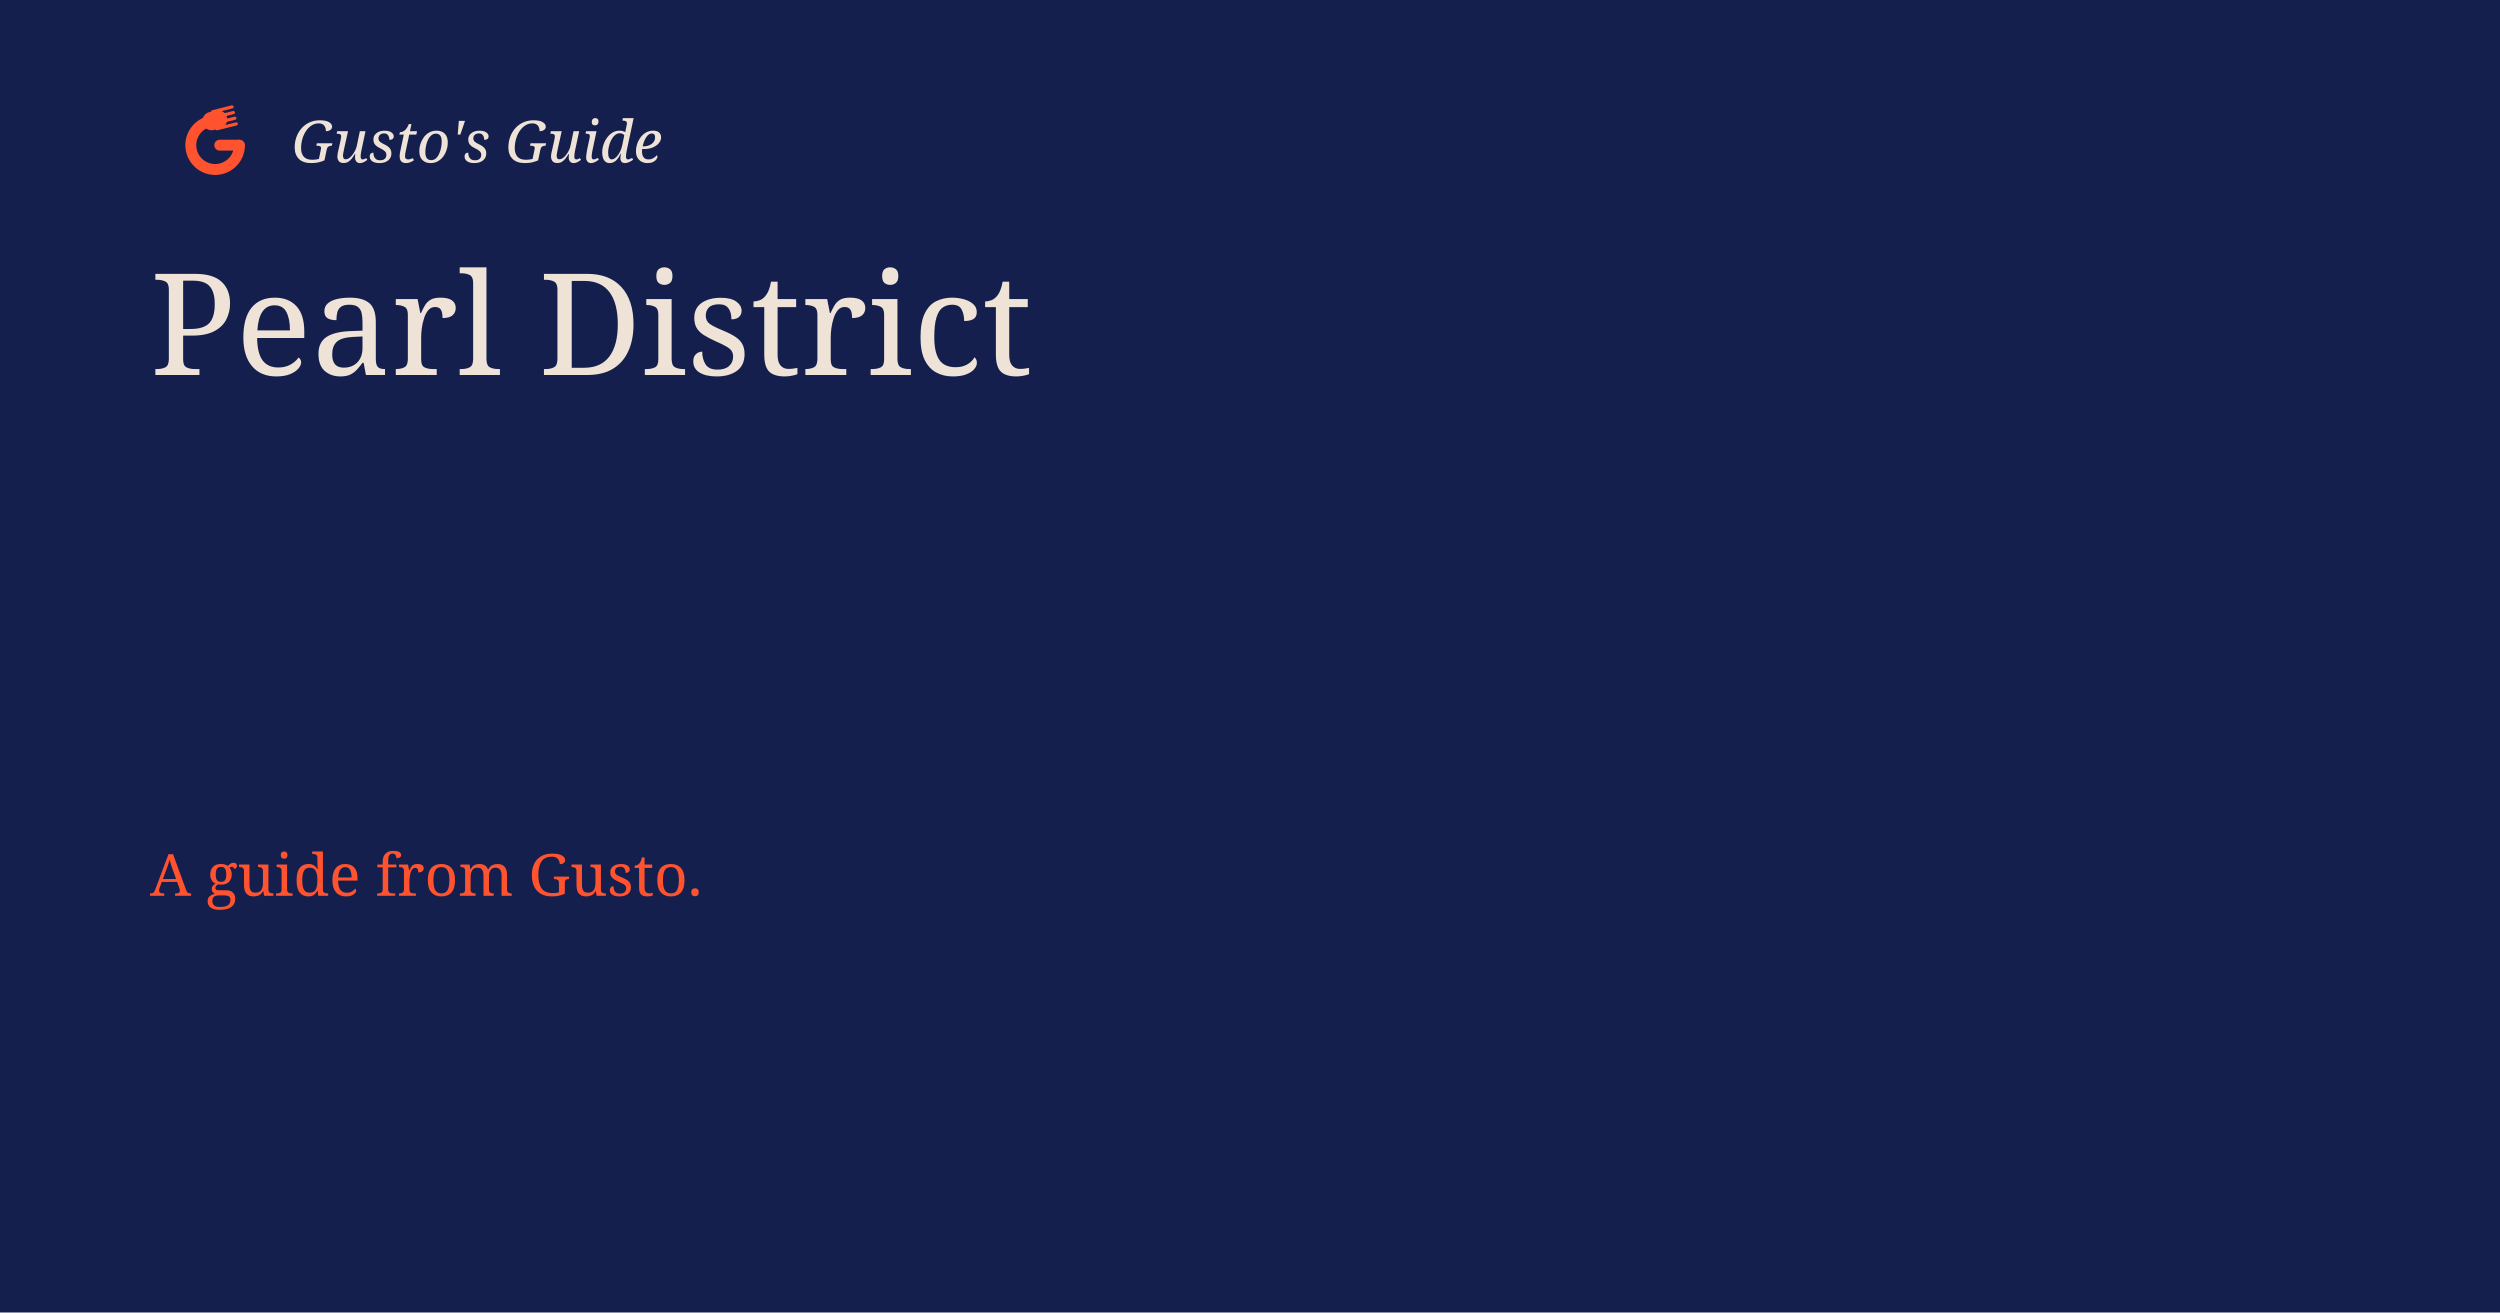
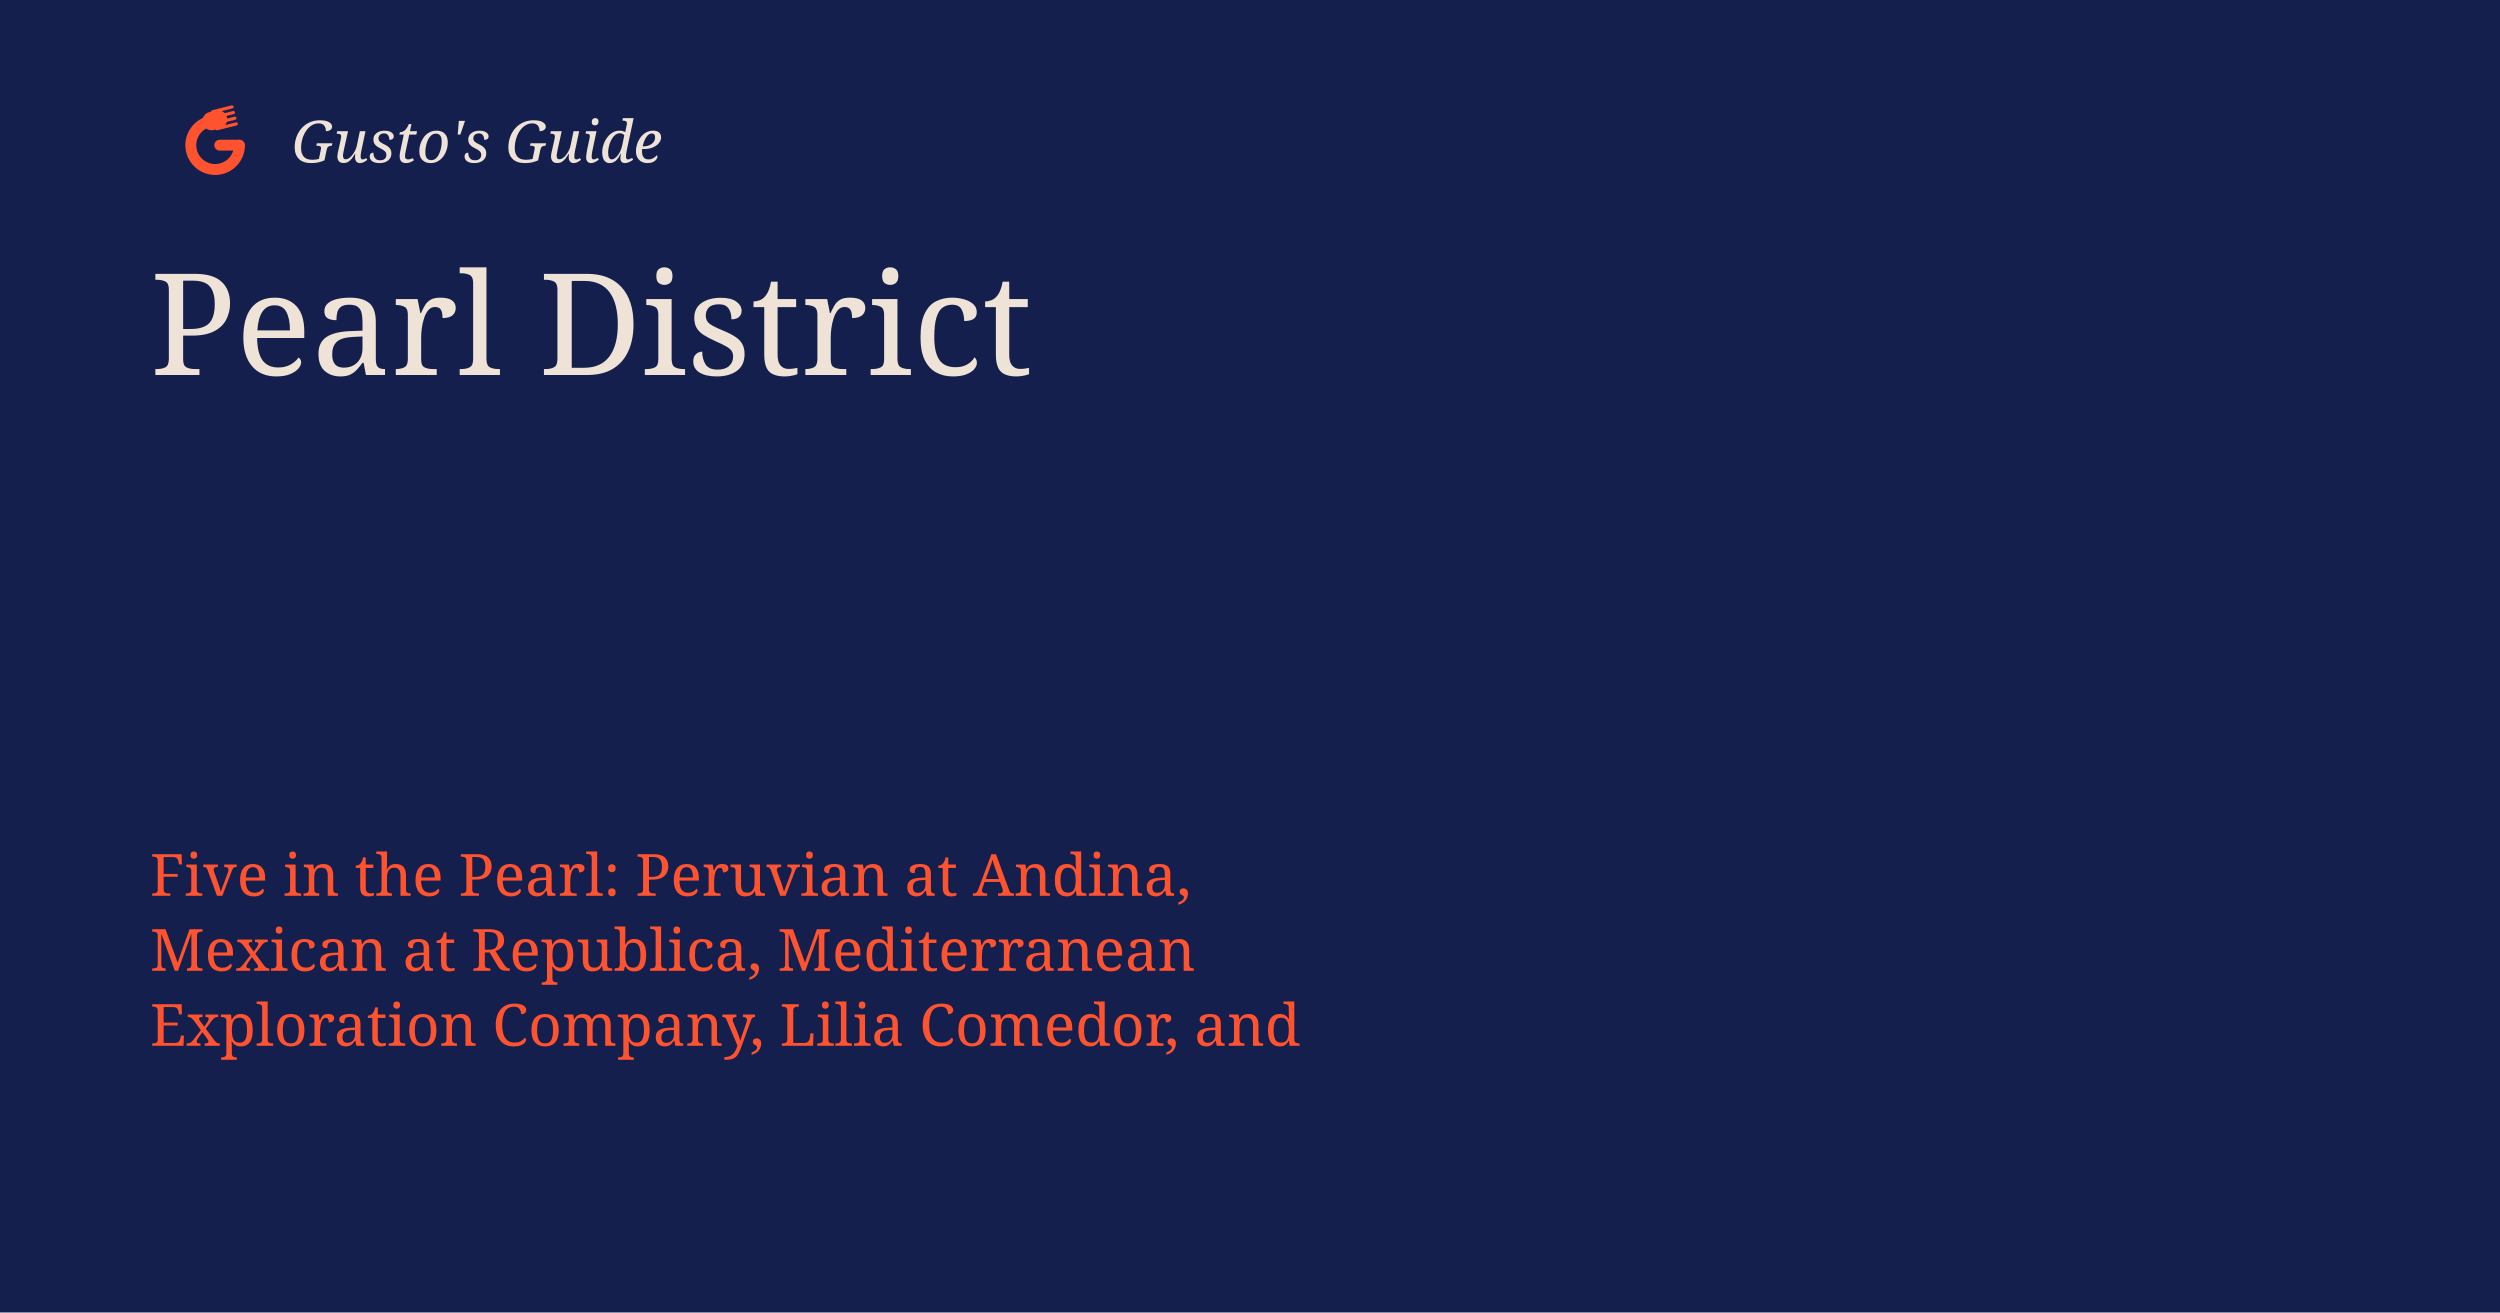
<svg xmlns="http://www.w3.org/2000/svg" width="1200" height="630" viewBox="0 0 1200 630">
  <rect width="1200" height="630" fill="#141F4D" />
  <g transform="translate(72 36) scale(0.92)">
    <g transform="translate(10.59 -0.99)">
      <path d="M 36.1 37.6 A 12.7 12.7 0 1 1 21.19 25.09" fill="none" stroke="#FF5330" stroke-width="5.7" stroke-linecap="round" />
      <path d="M 35.64 37.6 L 25.8 37.6" fill="none" stroke="#FF5330" stroke-width="5.7" stroke-linecap="round" />
      <path d="M 21.19 25.09 L 22.46 24.78" fill="none" stroke="#FF5330" stroke-width="5.7" stroke-linecap="round" />
      <path d="M 21.53 25.01 L 24.88 24.17" fill="none" stroke="#FF5330" stroke-width="9.6" stroke-linecap="round" />
      <path d="M 22.13 20.15 L 32.22 17.63 M 22.86 23.11 L 32.95 20.59 M 23.6 26.06 L 33.69 23.55 M 24.34 29.02 L 34.43 26.51" fill="none" stroke="#FF5330" stroke-width="1.65" stroke-linecap="round" />
    </g>
  </g>
  <text x="140" y="78" fill="#EEE3D6" font-family="Georgia, serif" font-size="28" font-style="italic">Gusto's Guide</text>
  <text x="72" y="180" fill="#EEE3D6" font-family="Georgia, serif" font-size="68">Pearl District</text>
-   <text x="72" y="430" fill="#FF5330" font-family="Georgia, serif" font-size="28">A guide from Gusto.</text>
+   <text x="72" y="430" fill="#FF5330" font-family="Georgia, serif" font-size="28">Five in the Pearl: Peruvian at Andina,</text>
+   <text x="72" y="466" fill="#FF5330" font-family="Georgia, serif" font-size="28">Mexican at Republica, Mediterranean</text>
+   <text x="72" y="502" fill="#FF5330" font-family="Georgia, serif" font-size="28">Exploration Company, Lilia Comedor, and</text>
</svg>
